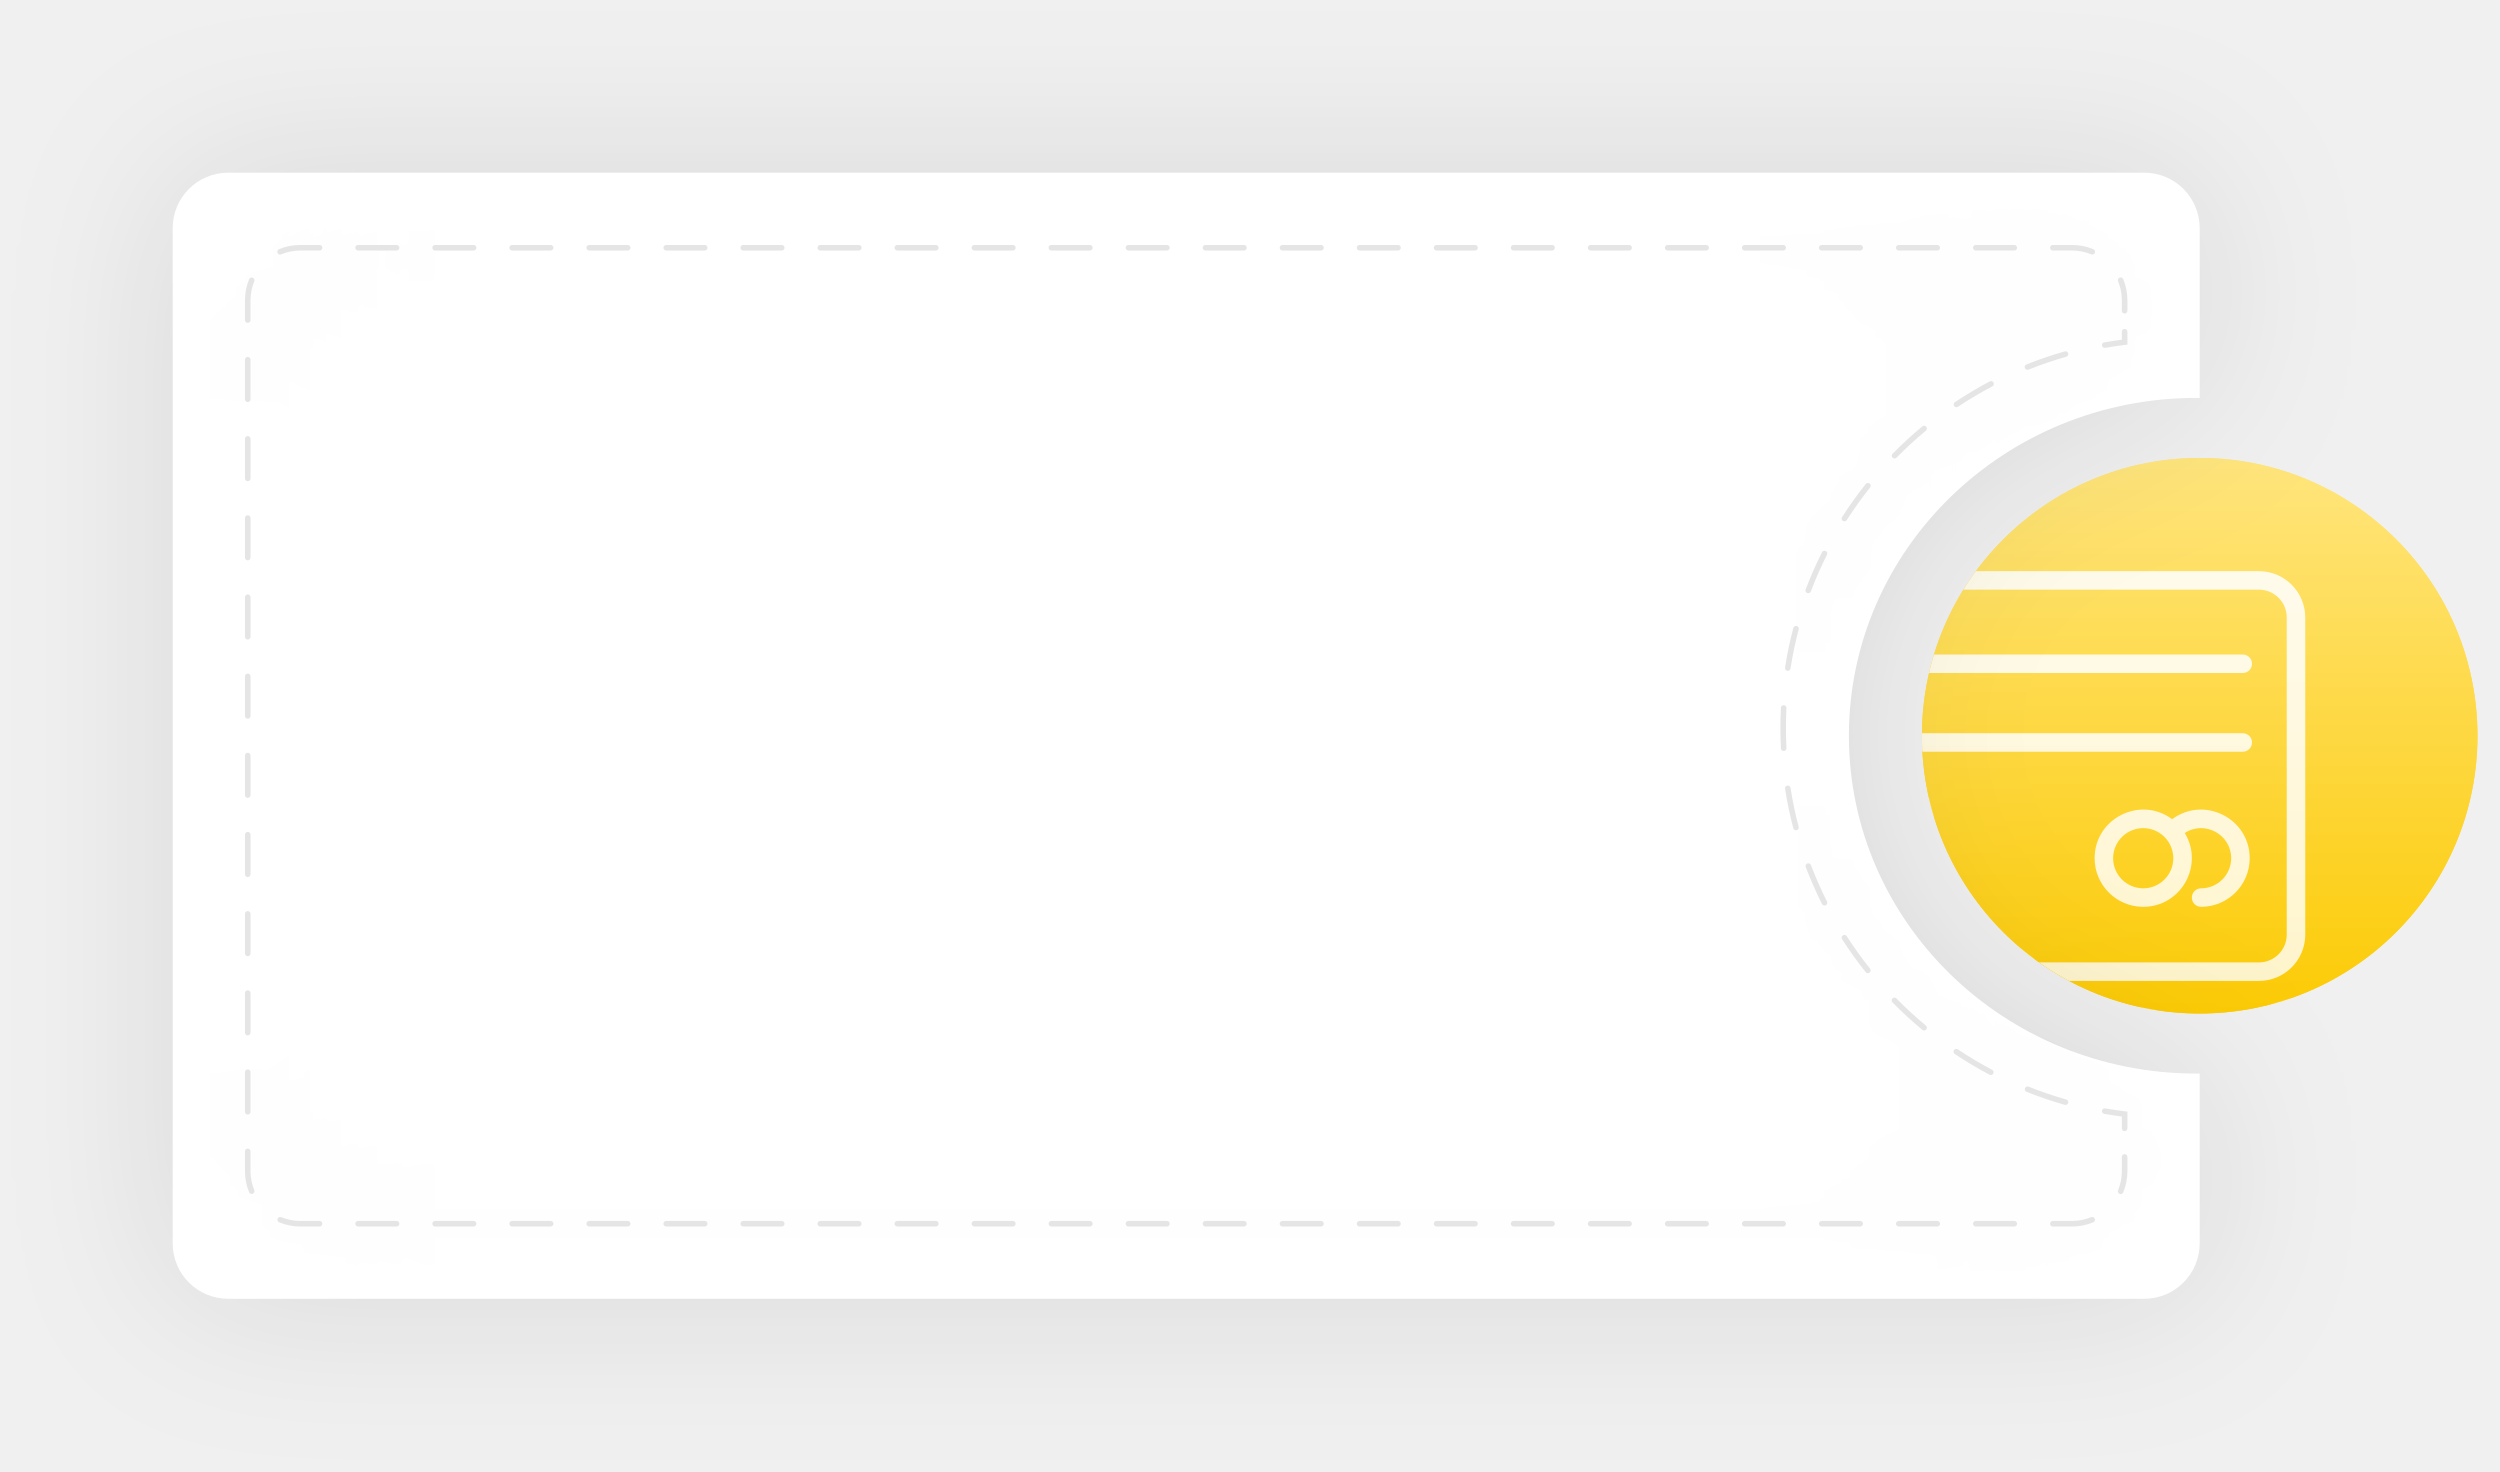
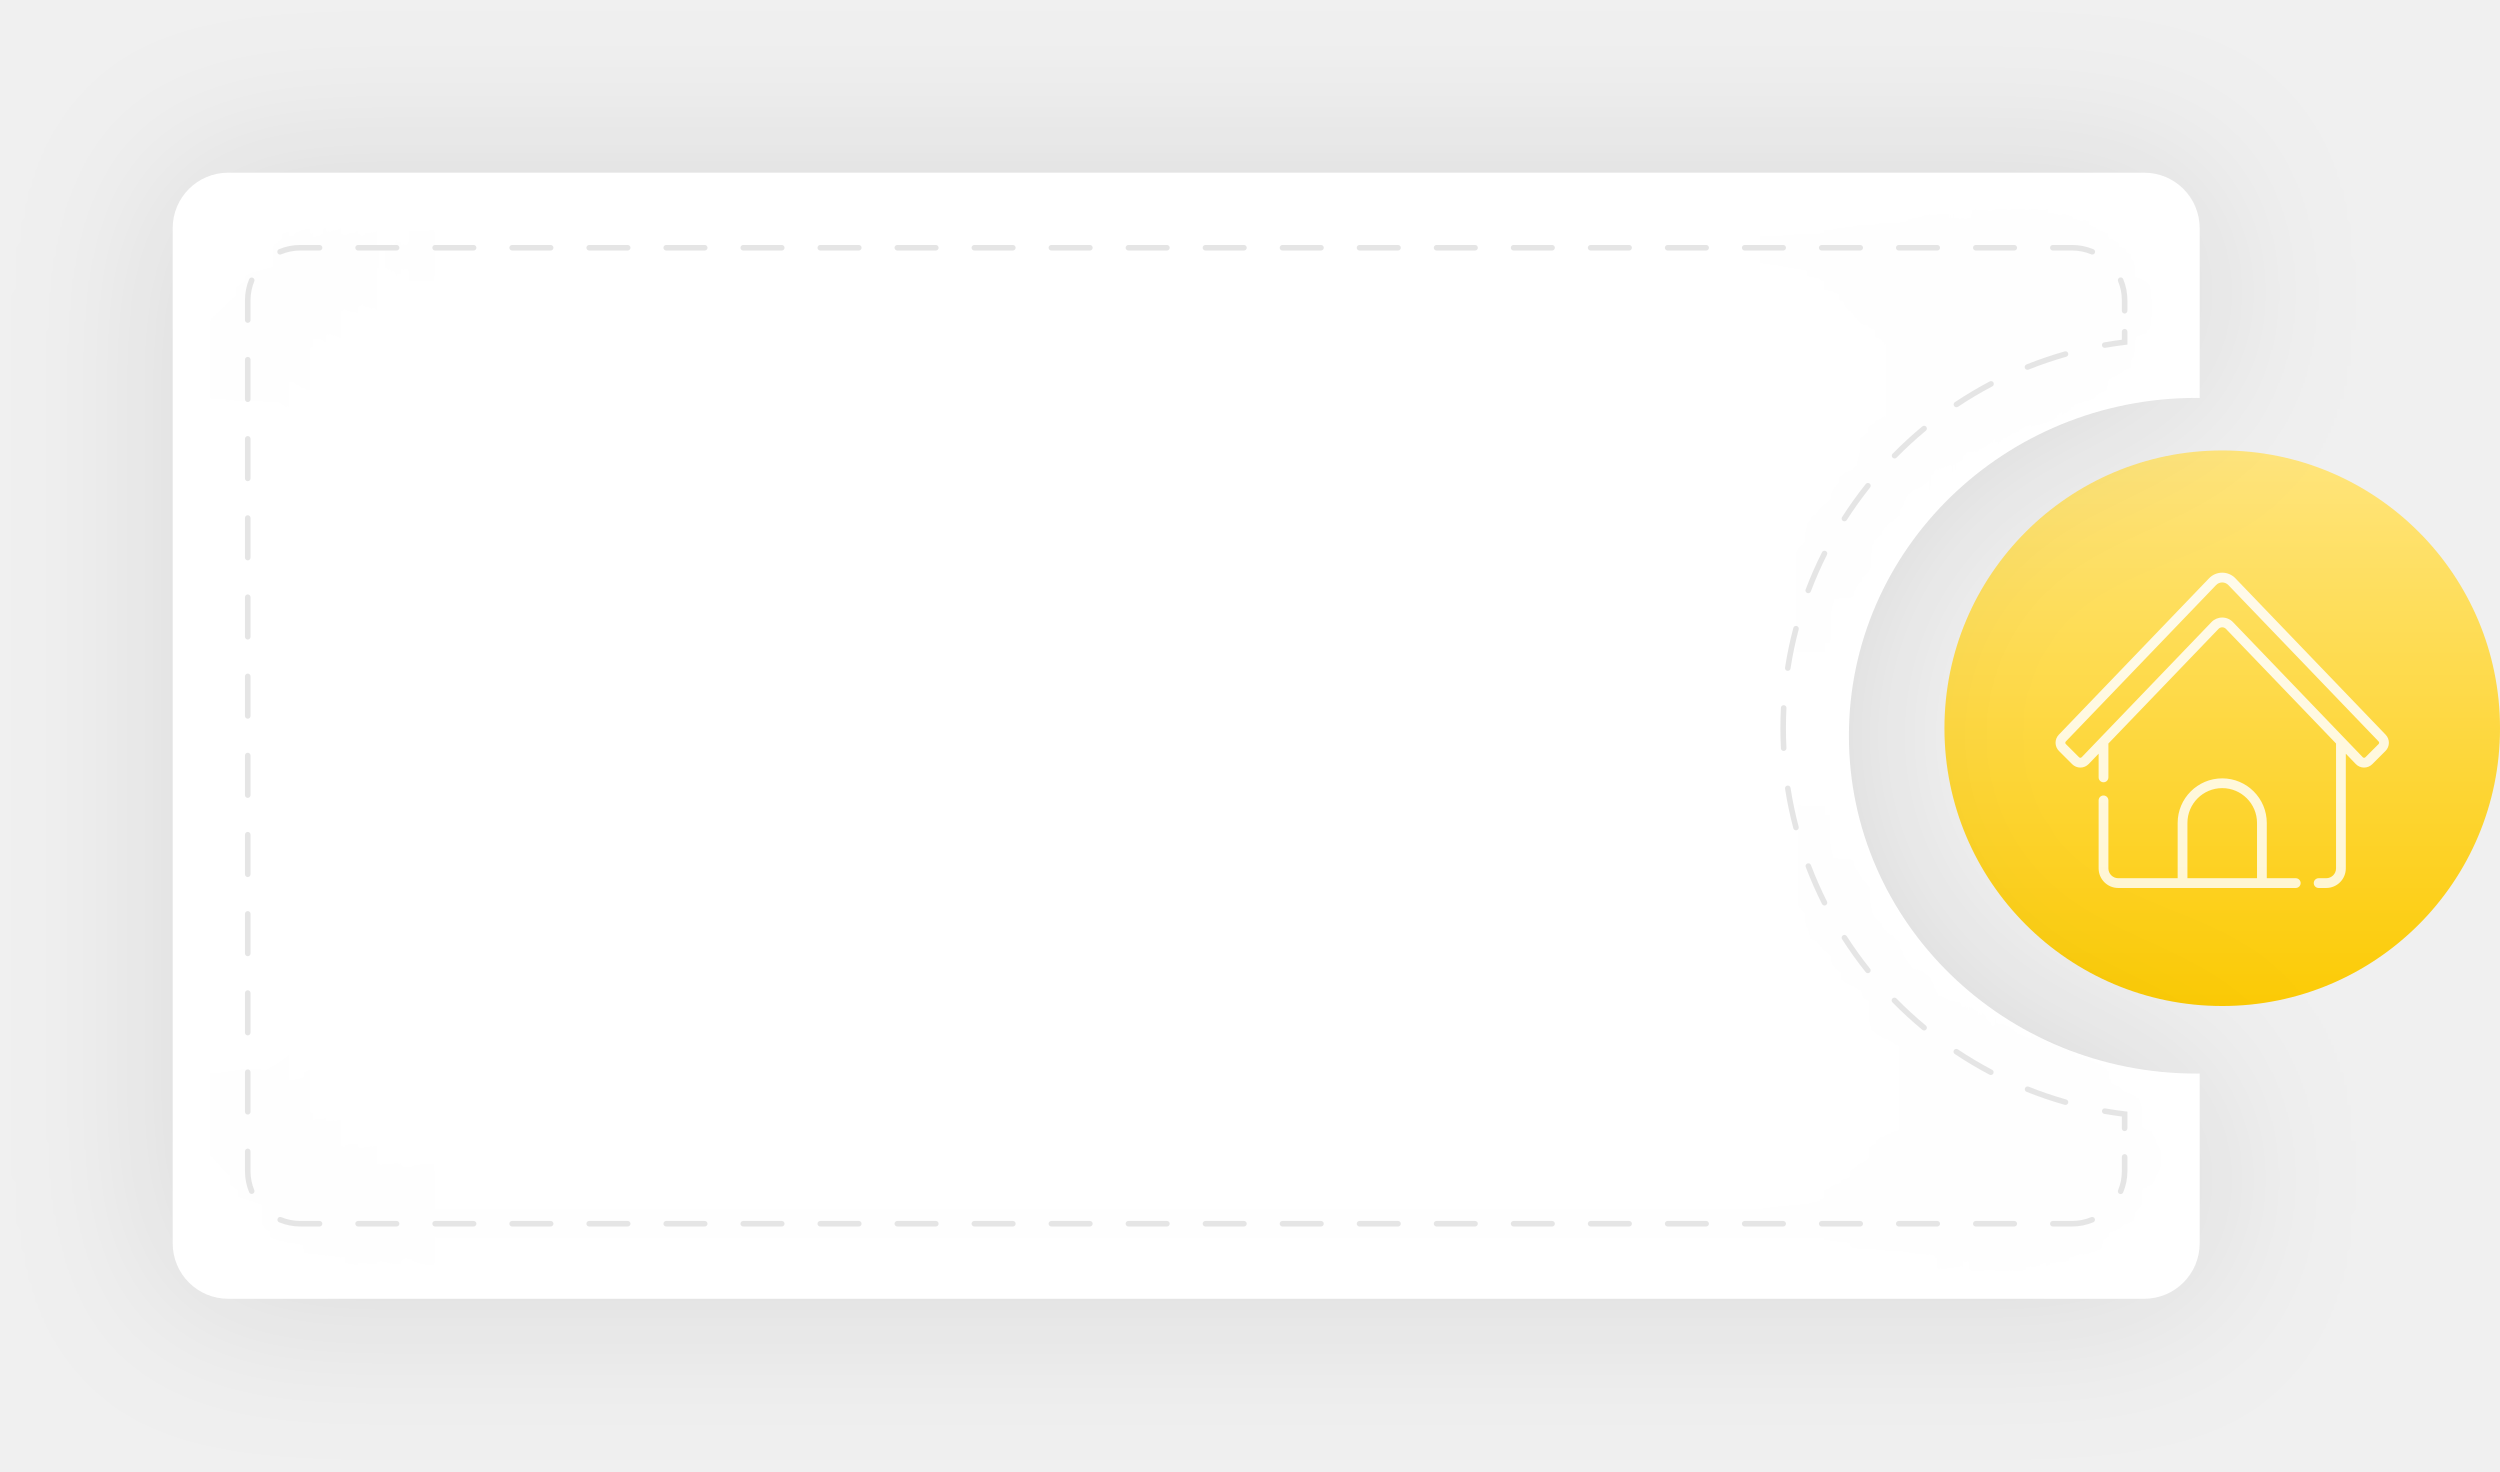
<svg xmlns="http://www.w3.org/2000/svg" width="333" height="196" fill="none">
-   <path d="M330 98c0 20.435-16.565 37-37 37-20.434 0-37-16.565-37-37 0-20.434 16.566-37 37-37 20.435 0 37 16.566 37 37z" fill="url(#paint0_linear)" />
-   <mask id="mask0" maskUnits="userSpaceOnUse" x="256" y="61" width="74" height="74">
-     <circle cx="293" cy="98" fill="url(#paint1_linear)" r="37" />
+   <path d="M333 97c0 20.435-16.566 37-37 37-20.435 0-37-16.565-37-37 0-20.434 16.565-37 37-37 20.434 0 37 16.566 37 37z" fill="url(#paint0_linear)" />
+   <mask id="mask0" maskUnits="userSpaceOnUse" x="259" y="60" width="74" height="74">
+     <circle cx="296" cy="97" fill="url(#paint1_linear)" r="37" />
  </mask>
  <g mask="url(#mask0)">
-     <path fill-rule="evenodd" clip-rule="evenodd" d="M302.728 141.968v-27.722l-6.042-6.291-18.402-19.156a1.143 1.143 0 00-1.649 0l-24.445 25.447v7.523a1.084 1.084 0 11-2.168 0v-5.266l-2.207 2.297a2.569 2.569 0 01-3.669.036l-2.94-2.94a2.584 2.584 0 01-.036-3.596l33.366-34.733a4.053 4.053 0 015.847 0l33.365 34.733a2.582 2.582 0 01-.036 3.596l-2.94 2.94a2.568 2.568 0 01-3.669-.036l-2.206-2.297v25.465a4.356 4.356 0 01-4.351 4.351h-1.681a1.084 1.084 0 110-2.168h1.681a2.184 2.184 0 002.182-2.183zm6.511-24.665l2.94-2.94a.403.403 0 00.006-.561L278.819 79.07a1.884 1.884 0 00-2.719 0l-33.366 34.732a.403.403 0 00.006.561l2.94 2.94c.192.158.383.157.572-.006l4.071-4.237.001-.002 24.747-25.761a3.31 3.31 0 014.772-.005l.002.003.002.002 28.82 30c.189.163.38.164.572.006zm-21.886 26.847h6.431a1.084 1.084 0 010 2.169h-39.412a4.356 4.356 0 01-4.35-4.351v-15.14a1.084 1.084 0 112.168 0v15.14c0 1.204.979 2.182 2.182 2.182h13.194v-12.275c0-5.455 4.438-9.893 9.893-9.893 5.456 0 9.894 4.438 9.894 9.893v12.275zm-9.894-20c-4.259 0-7.725 3.466-7.725 7.725v12.275h15.45v-12.275c0-4.259-3.465-7.725-7.725-7.725z" fill="#fff" style="mix-blend-mode:overlay" />
-   </g>
-   <path d="M330 98c0 20.435-16.565 37-37 37s-37-16.565-37-37c0-20.434 16.565-37 37-37s37 16.566 37 37z" fill="url(#paint2_linear)" />
-   <mask id="mask1" maskUnits="userSpaceOnUse" x="256" y="61" width="74" height="74">
-     <circle cx="293" cy="98" r="37" fill="url(#paint3_linear)" />
-   </mask>
-   <g mask="url(#mask1)">
-     <path d="M307.06 82.246v42.245a6.174 6.174 0 01-6.167 6.168h-61.666a6.174 6.174 0 01-6.167-6.168V105.99a1.234 1.234 0 112.467 0v18.501a3.705 3.705 0 003.7 3.701h61.666c2.04 0 3.7-1.66 3.7-3.701V82.246c0-2.04-1.66-3.7-3.7-3.7h-61.666c-2.04 0-3.7 1.66-3.7 3.7v4.934h63.208a1.233 1.233 0 010 2.467h-63.208v8.017h63.208a1.233 1.233 0 010 2.467h-64.442a1.233 1.233 0 01-1.233-1.234v-16.65a6.174 6.174 0 016.167-6.168h61.666a6.174 6.174 0 016.167 6.167zm-9.867 32.069c0-3.166-3.519-5.086-6.186-3.363 2.617 4.286-.48 9.839-5.53 9.839a6.482 6.482 0 01-6.475-6.476c0-5.314 6.08-8.358 10.329-5.199 4.268-3.158 10.329-.105 10.329 5.199a6.483 6.483 0 01-6.475 6.476 1.233 1.233 0 110-2.467 4.013 4.013 0 004.008-4.009zm-7.708 0a4.013 4.013 0 00-4.008-4.008 4.013 4.013 0 00-4.009 4.008 4.013 4.013 0 004.009 4.009 4.013 4.013 0 004.008-4.009zm-45.171-2.621h10.329a1.233 1.233 0 100-2.466h-10.329a1.233 1.233 0 100 2.466zm0 7.709h10.329a1.233 1.233 0 100-2.466h-10.329a1.233 1.233 0 100 2.466z" fill="#fff" style="mix-blend-mode:overlay" />
+     <path fill-rule="evenodd" clip-rule="evenodd" d="M311.161 115.669V99.035l-14.667-15.268a.685.685 0 00-.989 0l-14.667 15.268v4.514a.65.65 0 11-1.301 0v-3.16l-1.324 1.378a1.54 1.54 0 01-2.201.022l-1.764-1.764a1.549 1.549 0 01-.022-2.157l20.02-20.84a2.431 2.431 0 013.508 0l20.019 20.84c.577.6.567 1.569-.022 2.157l-1.764 1.764a1.54 1.54 0 01-2.201-.022l-1.324-1.378v15.28a2.613 2.613 0 01-2.61 2.61h-1.009a.65.65 0 010-1.301h1.009a1.31 1.31 0 001.309-1.309zm3.906-14.8l1.764-1.764a.241.241 0 00.004-.336l-20.02-20.84a1.13 1.13 0 00-1.631 0l-20.019 20.84a.241.241 0 00.003.336l1.764 1.764c.115.095.23.094.343-.003l2.443-2.542.001-.002 14.848-15.456a1.985 1.985 0 012.863-.003l.002.003 17.292 18c.114.097.228.098.343.003zm-13.131 16.109h3.859a.65.65 0 110 1.301h-23.647a2.613 2.613 0 01-2.611-2.61v-9.084a.651.651 0 011.301 0v9.084c0 .722.588 1.309 1.31 1.309h7.916v-7.365a5.943 5.943 0 015.936-5.936 5.943 5.943 0 015.936 5.936v7.365zm-5.936-12a4.64 4.64 0 00-4.635 4.635v7.365h9.27v-7.365a4.64 4.64 0 00-4.635-4.635z" fill="#fff" style="mix-blend-mode:overlay" />
  </g>
  <g filter="url(#filter0_d)">
    <path fill-rule="evenodd" clip-rule="evenodd" d="M30.399 23A7.399 7.399 0 0023 30.399V165.6a7.398 7.398 0 007.399 7.4H285.6a7.398 7.398 0 007.399-7.399v-22.603l-.438.002c-25.563 0-46.286-20.147-46.286-45s20.723-45 46.286-45c.146 0 .292 0 .438.002V30.399A7.398 7.398 0 00285.601 23H30.399z" fill="#fff" />
  </g>
  <g filter="url(#filter1_d)">
-     <path d="M283 148.396h.37v-.328l-.325-.04-.045.368zm0-102.82l.045.367.325-.04v-.327H283zm-250.37-2.94a.37.37 0 10.74 0h-.74zm.74 5.273a.37.37 0 10-.74 0h.74zm-.74 5.273a.37.37 0 10.74 0h-.74zm.74 5.273a.37.37 0 10-.74 0h.74zm-.74 5.272a.37.37 0 10.74 0h-.74zM33.37 69a.37.37 0 10-.74 0h.74zm-.74 5.273a.37.37 0 10.74 0h-.74zm.74 5.273a.37.37 0 10-.74 0h.74zm-.74 5.272a.37.37 0 10.74 0h-.74zm.74 5.273a.37.37 0 10-.74 0h.74zm-.74 5.273a.37.37 0 10.74 0h-.74zm.74 5.272a.37.37 0 00-.74 0h.74zm-.74 5.273a.37.37 0 00.74 0h-.74zm.74 5.273a.37.37 0 00-.74 0h.74zm-.74 5.273a.37.37 0 00.74 0h-.74zm.74 5.272a.37.37 0 00-.74 0h.74zM32.63 127a.37.37 0 00.74 0h-.74zm.74 5.273a.37.37 0 10-.74 0h.74zm-.74 5.272a.37.37 0 10.74 0h-.74zm.74 5.273a.37.37 0 00-.74 0h.74zm-.74 5.273a.37.37 0 00.74 0h-.74zm.74 5.273a.37.37 0 10-.74 0h.74zm-.18 5.457a.37.37 0 00.683-.283l-.683.283zm4.272 3.306a.37.37 0 10-.283.684l.283-.684zm5.103 1.243a.37.37 0 000-.74v.74zm5.13-.74a.37.37 0 000 .74v-.74zm5.131.74a.37.37 0 000-.74v.74zm5.13-.74a.37.37 0 000 .74v-.74zm5.131.74a.37.37 0 000-.74v.74zm5.13-.74a.37.37 0 000 .74v-.74zm5.13.74a.37.37 0 000-.74v.74zm5.131-.74a.37.37 0 000 .74v-.74zm5.13.74a.37.37 0 000-.74v.74zm5.131-.74a.37.37 0 000 .74v-.74zm5.13.74a.37.37 0 000-.74v.74zm5.131-.74a.37.37 0 000 .74v-.74zm5.13.74a.37.37 0 100-.74v.74zm5.131-.74a.37.37 0 000 .74v-.74zm5.13.74a.37.37 0 100-.74v.74zm5.131-.74a.37.37 0 100 .74v-.74zm5.13.74a.37.37 0 000-.74v.74zm5.131-.74a.37.37 0 100 .74v-.74zm5.13.74a.37.37 0 000-.74v.74zm5.13-.74a.37.37 0 000 .74v-.74zm5.131.74a.37.37 0 000-.74v.74zm5.13-.74a.37.37 0 000 .74v-.74zm5.131.74a.37.37 0 000-.74v.74zm5.13-.74a.37.37 0 000 .74v-.74zm5.131.74a.37.37 0 000-.74v.74zm5.13-.74a.37.37 0 000 .74v-.74zm5.131.74a.37.37 0 000-.74v.74zm5.13-.74a.37.37 0 000 .74v-.74zm5.13.74a.37.37 0 100-.74v.74zm5.131-.74a.37.37 0 100 .74v-.74zm5.13.74a.37.37 0 100-.74v.74zm5.131-.74a.37.37 0 100 .74v-.74zm5.13.74a.37.37 0 000-.74v.74zm5.131-.74a.37.37 0 100 .74v-.74zm5.13.74a.37.37 0 000-.74v.74zm5.13-.74a.37.37 0 000 .74v-.74zm5.131.74a.37.37 0 000-.74v.74zm5.13-.74a.37.37 0 000 .74v-.74zm5.131.74a.37.37 0 000-.74v.74zm5.13-.74a.37.37 0 000 .74v-.74zm5.131.74a.37.37 0 000-.74v.74zm5.13-.74a.37.37 0 000 .74v-.74zm5.13.74a.37.37 0 100-.74v.74zm5.131-.74a.37.37 0 000 .74v-.74zm5.13.74a.37.37 0 100-.74v.74zm5.131-.74a.37.37 0 100 .74v-.74zm5.386.181a.37.37 0 00-.283-.684l.283.684zm3.306-4.273a.37.37 0 10.684.283l-.684-.283zm1.243-4.439a.37.37 0 00-.74 0h.74zm-.74-3.802a.37.37 0 00.74 0h-.74zm-2.218-2.658a.37.37 0 00-.127.729l.127-.729zm-5.388-.473a.372.372 0 00.457-.255.371.371 0 00-.255-.457l-.202.712zm-4.832-2.43a.37.37 0 00-.275.686l.275-.686zm-5.172-1.578a.37.37 0 00.345-.654l-.345.654zm-4.226-3.375a.37.37 0 10-.411.615l.411-.615zm-4.738-2.608a.37.37 0 00.472-.57l-.472.57zm-3.444-4.169a.37.37 0 10-.528.518l.528-.518zm-4.105-3.521a.37.37 0 10.578-.462l-.578.462zm-2.52-4.786a.369.369 0 10-.622.4l.622-.4zm-3.296-4.288a.37.37 0 10.661-.333l-.661.333zm-1.481-5.201a.37.37 0 00-.691.262l.691-.262zm-2.338-4.875a.37.37 0 00.715-.189l-.715.189zm-.373-5.396a.37.37 0 00-.731.114l.731-.114zm-1.283-5.255a.372.372 0 00.389.351.369.369 0 00.35-.388l-.739.037zm.739-5.36a.37.37 0 10-.739-.037l.739.038zm-.187-5.405a.37.37 0 10.731.113l-.731-.113zm1.819-5.093a.37.37 0 00-.715-.19l.715.19zm.932-5.327a.37.37 0 10.691.263l-.691-.263zm2.833-4.606a.37.37 0 10-.661-.333l.661.333zm2.013-5.02a.369.369 0 10.622.4l-.622-.4zm3.72-3.925a.37.37 0 10-.578-.461l.578.461zm2.999-4.5a.37.37 0 00.528.518l-.528-.518zm4.444-3.081a.37.37 0 00-.472-.57l.472.57zm3.855-3.793a.37.37 0 00.411.615l-.411-.615zm4.982-2.106a.37.37 0 10-.345-.654l.345.654zm4.552-2.919a.37.37 0 00.275.687l-.275-.687zm5.309-1.031a.37.37 0 00-.202-.712l.202.712zm5.059-1.915a.37.37 0 10.127.73l-.127-.73zm3.085-1.421a.37.37 0 00-.74 0h.74zm-.74-2.788a.37.37 0 00.74 0h-.74zm.181-4.215a.37.37 0 00-.684.283l.684-.283zm-4.273-3.306a.37.37 0 10.283-.683l-.283.683zm-5.103-1.243a.37.37 0 100 .74v-.74zm-5.131.74a.37.37 0 100-.74v.74zm-5.13-.74a.37.37 0 000 .74v-.74zm-5.131.74a.37.37 0 100-.74v.74zm-5.13-.74a.37.37 0 000 .74v-.74zm-5.13.74a.37.37 0 000-.74v.74zm-5.131-.74a.37.37 0 000 .74v-.74zm-5.13.74a.37.37 0 000-.74v.74zm-5.131-.74a.37.37 0 000 .74v-.74zm-5.13.74a.37.37 0 000-.74v.74zm-5.131-.74a.37.37 0 000 .74v-.74zm-5.13.74a.37.37 0 000-.74v.74zm-5.13-.74a.37.37 0 100 .74v-.74zm-5.131.74a.37.37 0 000-.74v.74zm-5.13-.74a.37.37 0 100 .74v-.74zm-5.131.74a.37.37 0 100-.74v.74zm-5.13-.74a.37.37 0 000 .74v-.74zm-5.131.74a.37.37 0 100-.74v.74zm-5.13-.74a.37.37 0 000 .74v-.74zm-5.13.74a.37.37 0 000-.74v.74zm-5.131-.74a.37.37 0 000 .74v-.74zm-5.13.74a.37.37 0 000-.74v.74zm-5.131-.74a.37.37 0 000 .74v-.74zm-5.13.74a.37.37 0 000-.74v.74zm-5.131-.74a.37.37 0 000 .74v-.74zm-5.13.74a.37.37 0 000-.74v.74zm-5.131-.74a.37.37 0 000 .74v-.74zm-5.13.74a.37.37 0 000-.74v.74zm-5.13-.74a.37.37 0 100 .74v-.74zm-5.131.74a.37.37 0 100-.74v.74zm-5.13-.74a.37.37 0 100 .74v-.74zm-5.131.74a.37.37 0 100-.74v.74zm-5.13-.74a.37.37 0 000 .74v-.74zm-5.131.74a.37.37 0 100-.74v.74zM99 32.63a.37.37 0 100 .74v-.74zm-5.13.74a.37.37 0 100-.74v.74zm-5.13-.74a.37.37 0 100 .74v-.74zm-5.131.74a.37.37 0 100-.74v.74zm-5.13-.74a.37.37 0 100 .74v-.74zm-5.131.74a.37.37 0 100-.74v.74zm-5.13-.74a.37.37 0 100 .74v-.74zm-5.131.74a.37.37 0 100-.74v.74zm-5.13-.74a.37.37 0 100 .74v-.74zm-5.13.74a.37.37 0 100-.74v.74zm-5.131-.74a.37.37 0 100 .74v-.74zm-5.13.74a.37.37 0 100-.74v.74zm-5.387-.18a.37.37 0 10.283.683l-.283-.683zm-3.306 4.272a.37.37 0 00-.683-.283l.683.283zM32.63 40v2.636h.74V40h-.74zm0 7.91v5.272h.74v-5.273h-.74zm0 10.545v5.272h.74v-5.272h-.74zm0 10.545v5.273h.74V69h-.74zm0 10.546v5.272h.74v-5.272h-.74zm0 10.545v5.273h.74V90.09h-.74zm0 10.545v5.273h.74v-5.273h-.74zm0 10.546v5.273h.74v-5.273h-.74zm0 10.545V127h.74v-5.273h-.74zm0 10.546v5.272h.74v-5.272h-.74zm0 10.545v5.273h.74v-5.273h-.74zm0 10.546V156h.74v-2.636h-.74zm0 2.636c0 .999.199 1.952.56 2.821l.683-.283A6.607 6.607 0 0133.37 156h-.74zm4.549 6.811a7.36 7.36 0 002.821.559v-.74c-.9 0-1.757-.179-2.538-.503l-.283.684zm2.821.559h2.565v-.74H40v.74zm7.696 0h5.13v-.74h-5.13v.74zm10.26 0h5.131v-.74h-5.13v.74zm10.261 0h5.13v-.74h-5.13v.74zm10.261 0h5.13v-.74h-5.13v.74zm10.261 0h5.13v-.74h-5.13v.74zm10.261 0h5.13v-.74H99v.74zm10.261 0h5.13v-.74h-5.13v.74zm10.261 0h5.13v-.74h-5.13v.74zm10.261 0h5.13v-.74h-5.13v.74zm10.26 0h5.131v-.74h-5.131v.74zm10.261 0h5.131v-.74h-5.131v.74zm10.261 0h5.131v-.74h-5.131v.74zm10.261 0h5.131v-.74h-5.131v.74zm10.261 0h5.13v-.74h-5.13v.74zm10.261 0h5.13v-.74h-5.13v.74zm10.261 0h5.13v-.74h-5.13v.74zm10.261 0H217v-.74h-5.13v.74zm10.26 0h5.131v-.74h-5.131v.74zm10.261 0h5.131v-.74h-5.131v.74zm10.261 0h5.131v-.74h-5.131v.74zm10.261 0h5.13v-.74h-5.13v.74zm10.261 0h5.13v-.74h-5.13v.74zm10.261 0H276v-.74h-2.565v.74zm2.565 0c.999 0 1.952-.199 2.821-.559l-.283-.684a6.607 6.607 0 01-2.538.503v.74zm6.811-4.549c.36-.869.559-1.822.559-2.821h-.74c0 .9-.179 1.757-.503 2.538l.684.283zm.559-2.821v-1.901h-.74V156h.74zm0-5.703v-1.901h-.74v1.901h.74zm-.325-2.269a50.563 50.563 0 01-2.633-.389l-.127.729c.883.154 1.773.286 2.67.395l.09-.735zm-7.819-1.574a51.236 51.236 0 01-5.034-1.718l-.275.686a51.85 51.85 0 005.107 1.744l.202-.712zm-9.861-3.95a51.784 51.784 0 01-4.571-2.721l-.411.615a52.016 52.016 0 004.637 2.76l.345-.654zm-8.837-5.899a51.699 51.699 0 01-3.916-3.599l-.528.518a52.576 52.576 0 003.972 3.651l.472-.57zm-7.443-7.582a51.709 51.709 0 01-3.098-4.324l-.622.4a52.332 52.332 0 003.142 4.386l.578-.462zm-5.733-8.945a51.354 51.354 0 01-2.142-4.868l-.691.262a51.71 51.71 0 002.172 4.939l.661-.333zm-3.765-9.932a50.917 50.917 0 01-1.088-5.207l-.731.114a51.791 51.791 0 001.104 5.282l.715-.189zm-1.632-10.5a52.175 52.175 0 01-.067-2.66h-.74c0 .905.023 1.805.068 2.698l.739-.037zm-.067-2.66c0-.893.022-1.78.067-2.661l-.739-.038a53.664 53.664 0 00-.068 2.699h.74zm.611-7.954a50.885 50.885 0 011.088-5.206l-.715-.19a51.782 51.782 0 00-1.104 5.283l.731.113zm2.711-10.27a51.372 51.372 0 012.142-4.869l-.661-.333a51.685 51.685 0 00-2.172 4.94l.691.261zm4.777-9.49a51.658 51.658 0 013.098-4.324l-.578-.461a52.184 52.184 0 00-3.142 4.386l.622.4zm6.625-8.306a51.62 51.62 0 013.916-3.6l-.472-.57a52.512 52.512 0 00-3.972 3.652l.528.518zm8.182-6.777a51.467 51.467 0 014.571-2.72l-.345-.655a52.326 52.326 0 00-4.637 2.76l.411.615zm9.398-4.953a51.054 51.054 0 015.034-1.718l-.202-.712a51.793 51.793 0 00-5.107 1.743l.275.687zm10.22-2.904c.87-.151 1.748-.281 2.633-.389l-.09-.734c-.897.109-1.787.24-2.67.394l.127.73zm2.958-.756v-1.394h-.74v1.394h.74zm0-4.182V40h-.74v1.394h.74zm0-1.394a7.36 7.36 0 00-.559-2.821l-.684.283c.324.781.503 1.638.503 2.538h.74zm-4.549-6.81a7.344 7.344 0 00-2.821-.56v.74c.9 0 1.757.179 2.538.503l.283-.683zM276 32.63h-2.565v.74H276v-.74zm-7.696 0h-5.13v.74h5.13v-.74zm-10.261 0h-5.13v.74h5.13v-.74zm-10.26 0h-5.131v.74h5.131v-.74zm-10.261 0h-5.131v.74h5.131v-.74zm-10.261 0h-5.131v.74h5.131v-.74zm-10.261 0h-5.13v.74H217v-.74zm-10.261 0h-5.13v.74h5.13v-.74zm-10.261 0h-5.13v.74h5.13v-.74zm-10.261 0h-5.13v.74h5.13v-.74zm-10.26 0h-5.131v.74h5.131v-.74zm-10.261 0h-5.131v.74h5.131v-.74zm-10.261 0h-5.131v.74h5.131v-.74zm-10.261 0h-5.131v.74h5.131v-.74zm-10.261 0h-5.13v.74h5.13v-.74zm-10.261 0h-5.13v.74h5.13v-.74zm-10.261 0h-5.13v.74h5.13v-.74zm-10.261 0H99v.74h5.13v-.74zm-10.26 0h-5.13v.74h5.13v-.74zm-10.261 0h-5.13v.74h5.13v-.74zm-10.261 0h-5.13v.74h5.13v-.74zm-10.261 0h-5.13v.74h5.13v-.74zm-10.26 0h-5.131v.74h5.13v-.74zm-10.262 0H40v.74h2.565v-.74zm-2.565 0c-.999 0-1.952.199-2.821.56l.283.683A6.608 6.608 0 0140 33.37v-.74zm-6.81 4.549A7.34 7.34 0 0032.63 40h.74c0-.9.179-1.757.503-2.538l-.683-.283z" fill="#E5E5E5" />
+     <path d="M283 148.396h.37v-.328l-.325-.04-.045.368zm0-102.82l.045.367.325-.04v-.327H283zm-250.37-2.94a.37.37 0 10.74 0h-.74zm.74 5.273a.37.37 0 10-.74 0h.74zm-.74 5.273a.37.37 0 10.74 0h-.74zm.74 5.273a.37.37 0 10-.74 0h.74zm-.74 5.272a.37.37 0 10.74 0h-.74zM33.37 69a.37.37 0 10-.74 0h.74zm-.74 5.273a.37.37 0 10.74 0h-.74zm.74 5.273a.37.37 0 10-.74 0h.74zm-.74 5.272a.37.37 0 10.74 0h-.74zm.74 5.273a.37.37 0 10-.74 0h.74zm-.74 5.273a.37.37 0 10.74 0h-.74zm.74 5.272a.37.37 0 00-.74 0h.74zm-.74 5.273a.37.37 0 00.74 0h-.74zm.74 5.273a.37.37 0 00-.74 0h.74zm-.74 5.273a.37.37 0 00.74 0h-.74zm.74 5.272a.37.37 0 00-.74 0h.74zM32.63 127a.37.37 0 00.74 0h-.74zm.74 5.273a.37.37 0 10-.74 0h.74zm-.74 5.272a.37.37 0 10.74 0h-.74zm.74 5.273a.37.37 0 00-.74 0h.74zm-.74 5.273a.37.37 0 00.74 0h-.74zm.74 5.273a.37.37 0 10-.74 0h.74zm-.18 5.457a.37.37 0 00.683-.283l-.683.283zm4.272 3.306a.37.37 0 10-.283.684l.283-.684zm5.103 1.243a.37.37 0 000-.74v.74zm5.13-.74a.37.37 0 000 .74v-.74zm5.131.74a.37.37 0 000-.74v.74zm5.13-.74a.37.37 0 000 .74v-.74zm5.131.74a.37.37 0 000-.74v.74zm5.13-.74a.37.37 0 000 .74v-.74zm5.13.74a.37.37 0 000-.74v.74zm5.131-.74a.37.37 0 000 .74v-.74zm5.13.74a.37.37 0 000-.74v.74zm5.131-.74a.37.37 0 000 .74v-.74zm5.13.74a.37.37 0 000-.74v.74zm5.131-.74a.37.37 0 000 .74v-.74zm5.13.74a.37.37 0 100-.74v.74zm5.131-.74a.37.37 0 000 .74v-.74zm5.13.74a.37.37 0 100-.74v.74zm5.131-.74a.37.37 0 100 .74v-.74zm5.13.74a.37.37 0 000-.74v.74zm5.131-.74a.37.37 0 100 .74v-.74zm5.13.74a.37.37 0 000-.74v.74zm5.13-.74a.37.37 0 000 .74v-.74zm5.131.74a.37.37 0 000-.74v.74zm5.13-.74a.37.37 0 000 .74v-.74zm5.131.74a.37.37 0 000-.74v.74zm5.13-.74a.37.37 0 000 .74v-.74zm5.131.74a.37.37 0 000-.74v.74zm5.13-.74a.37.37 0 000 .74v-.74zm5.13.74a.37.37 0 100-.74v.74zm5.131-.74a.37.37 0 000 .74v-.74zm5.13.74a.37.37 0 100-.74v.74zm5.131-.74a.37.37 0 100 .74v-.74zm5.13.74a.37.37 0 100-.74v.74zm5.131-.74a.37.37 0 100 .74v-.74zm5.13.74a.37.37 0 000-.74v.74zm5.131-.74a.37.37 0 100 .74v-.74zm5.13.74a.37.37 0 000-.74v.74zm5.13-.74a.37.37 0 000 .74v-.74zm5.131.74a.37.37 0 000-.74v.74zm5.13-.74a.37.37 0 000 .74v-.74zm5.131.74a.37.37 0 000-.74v.74zm5.13-.74a.37.37 0 000 .74v-.74zm5.131.74a.37.37 0 000-.74v.74zm5.13-.74a.37.37 0 000 .74v-.74zm5.13.74a.37.37 0 100-.74v.74zm5.131-.74a.37.37 0 000 .74v-.74zm5.13.74a.37.37 0 100-.74v.74zm5.131-.74a.37.37 0 100 .74v-.74zm5.386.181a.37.37 0 00-.283-.684l.283.684zm3.306-4.273a.37.37 0 10.684.283l-.684-.283zm1.243-4.439a.37.37 0 00-.74 0h.74zm-.74-3.802a.37.37 0 00.74 0h-.74zm-2.218-2.658a.37.37 0 00-.127.729l.127-.729zm-5.388-.473a.372.372 0 00.457-.255.371.371 0 00-.255-.457l-.202.712zm-4.832-2.43a.37.37 0 00-.275.686l.275-.686zm-5.172-1.578a.37.37 0 00.345-.654l-.345.654zm-4.226-3.375a.37.37 0 10-.411.615l.411-.615zm-4.738-2.608a.37.37 0 00.472-.57l-.472.57zm-3.444-4.169a.37.37 0 10-.528.518l.528-.518zm-4.105-3.521a.37.37 0 10.578-.462l-.578.462zm-2.52-4.786a.369.369 0 10-.622.4l.622-.4zm-3.296-4.288a.37.37 0 10.661-.333l-.661.333zm-1.481-5.201a.37.37 0 00-.691.262l.691-.262zm-2.338-4.875a.37.37 0 00.715-.189l-.715.189zm-.373-5.396a.37.37 0 00-.731.114l.731-.114zm-1.283-5.255a.37.37 0 00.739-.037l-.739.037zm.739-5.36a.37.37 0 10-.739-.037l.739.038zm-.187-5.405a.37.37 0 10.731.113l-.731-.113zm1.819-5.093a.37.37 0 00-.715-.19l.715.19zm.932-5.327a.37.37 0 10.691.263l-.691-.263zm2.833-4.606a.37.37 0 10-.661-.333l.661.333zm2.013-5.02a.369.369 0 10.622.4l-.622-.4zm3.72-3.925a.37.37 0 10-.578-.461l.578.461zm2.999-4.5a.37.37 0 00.528.518l-.528-.518zm4.444-3.081a.37.37 0 00-.472-.57l.472.57zm3.855-3.793a.37.37 0 00.411.615l-.411-.615zm4.982-2.106a.37.37 0 10-.345-.654l.345.654zm4.552-2.919a.37.37 0 00.275.687l-.275-.687zm5.309-1.031a.37.37 0 00-.202-.712l.202.712zm5.059-1.915a.37.37 0 10.127.73l-.127-.73zm3.085-1.421a.37.37 0 00-.74 0h.74zm-.74-2.788a.37.37 0 00.74 0h-.74zm.181-4.215a.37.37 0 00-.684.283l.684-.283zm-4.273-3.306a.37.37 0 10.283-.683l-.283.683zm-5.103-1.243a.37.37 0 100 .74v-.74zm-5.131.74a.37.37 0 100-.74v.74zm-5.13-.74a.37.37 0 000 .74v-.74zm-5.131.74a.37.37 0 100-.74v.74zm-5.13-.74a.37.37 0 000 .74v-.74zm-5.13.74a.37.37 0 000-.74v.74zm-5.131-.74a.37.37 0 000 .74v-.74zm-5.13.74a.37.37 0 000-.74v.74zm-5.131-.74a.37.37 0 000 .74v-.74zm-5.13.74a.37.37 0 000-.74v.74zm-5.131-.74a.37.37 0 000 .74v-.74zm-5.13.74a.37.37 0 000-.74v.74zm-5.13-.74a.37.37 0 100 .74v-.74zm-5.131.74a.37.37 0 000-.74v.74zm-5.13-.74a.37.37 0 100 .74v-.74zm-5.131.74a.37.37 0 100-.74v.74zm-5.13-.74a.37.37 0 000 .74v-.74zm-5.131.74a.37.37 0 100-.74v.74zm-5.13-.74a.37.37 0 000 .74v-.74zm-5.13.74a.37.37 0 000-.74v.74zm-5.131-.74a.37.37 0 000 .74v-.74zm-5.13.74a.37.37 0 000-.74v.74zm-5.131-.74a.37.37 0 000 .74v-.74zm-5.13.74a.37.37 0 000-.74v.74zm-5.131-.74a.37.37 0 000 .74v-.74zm-5.13.74a.37.37 0 000-.74v.74zm-5.131-.74a.37.37 0 000 .74v-.74zm-5.13.74a.37.37 0 000-.74v.74zm-5.13-.74a.37.37 0 100 .74v-.74zm-5.131.74a.37.37 0 100-.74v.74zm-5.13-.74a.37.37 0 100 .74v-.74zm-5.131.74a.37.37 0 100-.74v.74zm-5.13-.74a.37.37 0 000 .74v-.74zm-5.131.74a.37.37 0 100-.74v.74zM99 32.63a.37.37 0 100 .74v-.74zm-5.13.74a.37.37 0 100-.74v.74zm-5.13-.74a.37.37 0 100 .74v-.74zm-5.131.74a.37.37 0 100-.74v.74zm-5.13-.74a.37.37 0 100 .74v-.74zm-5.131.74a.37.37 0 100-.74v.74zm-5.13-.74a.37.37 0 100 .74v-.74zm-5.131.74a.37.37 0 100-.74v.74zm-5.13-.74a.37.37 0 100 .74v-.74zm-5.13.74a.37.37 0 100-.74v.74zm-5.131-.74a.37.37 0 100 .74v-.74zm-5.13.74a.37.37 0 100-.74v.74zm-5.387-.18a.37.37 0 10.283.683l-.283-.683zm-3.306 4.272a.37.37 0 00-.683-.283l.683.283zM32.63 40v2.636h.74V40h-.74zm0 7.91v5.272h.74v-5.273h-.74zm0 10.545v5.272h.74v-5.272h-.74zm0 10.545v5.273h.74V69h-.74zm0 10.546v5.272h.74v-5.272h-.74zm0 10.545v5.273h.74V90.09h-.74zm0 10.545v5.273h.74v-5.273h-.74zm0 10.546v5.273h.74v-5.273h-.74zm0 10.545V127h.74v-5.273h-.74zm0 10.546v5.272h.74v-5.272h-.74zm0 10.545v5.273h.74v-5.273h-.74zm0 10.546V156h.74v-2.636h-.74zm0 2.636c0 .999.199 1.952.56 2.821l.683-.283A6.607 6.607 0 0133.37 156h-.74zm4.549 6.811a7.36 7.36 0 002.821.559v-.74c-.9 0-1.757-.179-2.538-.503l-.283.684zm2.821.559h2.565v-.74H40v.74zm7.696 0h5.13v-.74h-5.13v.74zm10.26 0h5.131v-.74h-5.13v.74zm10.261 0h5.13v-.74h-5.13v.74zm10.261 0h5.13v-.74h-5.13v.74zm10.261 0h5.13v-.74h-5.13v.74zm10.261 0h5.13v-.74H99v.74zm10.261 0h5.13v-.74h-5.13v.74zm10.261 0h5.13v-.74h-5.13v.74zm10.261 0h5.13v-.74h-5.13v.74zm10.26 0h5.131v-.74h-5.131v.74zm10.261 0h5.131v-.74h-5.131v.74zm10.261 0h5.131v-.74h-5.131v.74zm10.261 0h5.13v-.74h-5.13v.74zm10.261 0h5.13v-.74h-5.13v.74zm10.261 0h5.13v-.74h-5.13v.74zm10.261 0h5.13v-.74h-5.13v.74zm10.261 0H217v-.74h-5.13v.74zm10.26 0h5.131v-.74h-5.131v.74zm10.261 0h5.131v-.74h-5.131v.74zm10.261 0h5.131v-.74h-5.131v.74zm10.261 0h5.13v-.74h-5.13v.74zm10.261 0h5.13v-.74h-5.13v.74zm10.261 0H276v-.74h-2.565v.74zm2.565 0c.999 0 1.952-.199 2.821-.559l-.283-.684a6.607 6.607 0 01-2.538.503v.74zm6.811-4.549c.36-.869.559-1.822.559-2.821h-.74c0 .9-.179 1.757-.503 2.538l.684.283zm.559-2.821v-1.901h-.74V156h.74zm0-5.703v-1.901h-.74v1.901h.74zm-.325-2.269a50.563 50.563 0 01-2.633-.389l-.127.729c.883.154 1.773.286 2.67.395l.09-.735zm-7.819-1.574a51.236 51.236 0 01-5.034-1.718l-.275.686a51.85 51.85 0 005.107 1.744l.202-.712zm-9.861-3.95a51.784 51.784 0 01-4.571-2.721l-.411.615a52.016 52.016 0 004.637 2.76l.345-.654zm-8.837-5.899a51.699 51.699 0 01-3.916-3.599l-.528.518a52.576 52.576 0 003.972 3.651l.472-.57zm-7.443-7.582a51.709 51.709 0 01-3.098-4.324l-.622.4a52.332 52.332 0 003.142 4.386l.578-.462zm-5.733-8.945a51.354 51.354 0 01-2.142-4.868l-.691.262a51.71 51.71 0 002.172 4.939l.661-.333zm-3.765-9.932a50.917 50.917 0 01-1.088-5.207l-.731.114a51.791 51.791 0 001.104 5.282l.715-.189zm-1.632-10.5a52.175 52.175 0 01-.067-2.66h-.74c0 .905.023 1.805.068 2.698l.739-.037zm-.067-2.66c0-.893.022-1.78.067-2.661l-.739-.038a53.664 53.664 0 00-.068 2.699h.74zm.611-7.954a50.885 50.885 0 011.088-5.206l-.715-.19a51.782 51.782 0 00-1.104 5.283l.731.113zm2.711-10.27a51.372 51.372 0 012.142-4.869l-.661-.333a51.685 51.685 0 00-2.172 4.94l.691.261zm4.777-9.49a51.658 51.658 0 013.098-4.324l-.578-.461a52.184 52.184 0 00-3.142 4.386l.622.4zm6.625-8.306a51.62 51.62 0 013.916-3.6l-.472-.57a52.512 52.512 0 00-3.972 3.652l.528.518zm8.182-6.777a51.467 51.467 0 014.571-2.72l-.345-.655a52.182 52.182 0 00-4.637 2.76l.411.615zm9.398-4.953a51.054 51.054 0 015.034-1.718l-.202-.712a51.793 51.793 0 00-5.107 1.743l.275.687zm10.22-2.904c.87-.151 1.748-.281 2.633-.389l-.09-.734c-.897.109-1.787.24-2.67.394l.127.73zm2.958-.756v-1.394h-.74v1.394h.74zm0-4.182V40h-.74v1.394h.74zm0-1.394a7.36 7.36 0 00-.559-2.821l-.684.283c.324.781.503 1.638.503 2.538h.74zm-4.549-6.81a7.344 7.344 0 00-2.821-.56v.74c.9 0 1.757.179 2.538.503l.283-.683zM276 32.63h-2.565v.74H276v-.74zm-7.696 0h-5.13v.74h5.13v-.74zm-10.261 0h-5.13v.74h5.13v-.74zm-10.26 0h-5.131v.74h5.131v-.74zm-10.261 0h-5.131v.74h5.131v-.74zm-10.261 0h-5.131v.74h5.131v-.74zm-10.261 0h-5.13v.74H217v-.74zm-10.261 0h-5.13v.74h5.13v-.74zm-10.261 0h-5.13v.74h5.13v-.74zm-10.261 0h-5.13v.74h5.13v-.74zm-10.26 0h-5.131v.74h5.131v-.74zm-10.261 0h-5.131v.74h5.131v-.74zm-10.261 0h-5.131v.74h5.131v-.74zm-10.261 0h-5.131v.74h5.131v-.74zm-10.261 0h-5.13v.74h5.13v-.74zm-10.261 0h-5.13v.74h5.13v-.74zm-10.261 0h-5.13v.74h5.13v-.74zm-10.261 0H99v.74h5.13v-.74zm-10.26 0h-5.13v.74h5.13v-.74zm-10.261 0h-5.13v.74h5.13v-.74zm-10.261 0h-5.13v.74h5.13v-.74zm-10.261 0h-5.13v.74h5.13v-.74zm-10.26 0h-5.131v.74h5.13v-.74zm-10.262 0H40v.74h2.565v-.74zm-2.565 0c-.999 0-1.952.199-2.821.56l.283.683A6.608 6.608 0 0140 33.37v-.74zm-6.81 4.549A7.34 7.34 0 0032.63 40h.74c0-.9.179-1.757.503-2.538l-.683-.283z" fill="#E5E5E5" />
  </g>
  <defs>
-     <linearGradient id="paint0_linear" x1="291.991" y1="135" x2="291.991" y2="61" gradientUnits="userSpaceOnUse">
+     <linearGradient id="paint0_linear" x1="294.991" y1="134" x2="294.991" y2="60" gradientUnits="userSpaceOnUse">
      <stop stop-color="#FCCB05" />
      <stop offset="1" stop-color="#FFE57D" />
    </linearGradient>
-     <linearGradient id="paint1_linear" x1="291.991" y1="135" x2="291.991" y2="61" gradientUnits="userSpaceOnUse">
-       <stop stop-color="#FCCB05" />
-       <stop offset="1" stop-color="#FFE57D" />
-     </linearGradient>
-     <linearGradient id="paint2_linear" x1="291.991" y1="135" x2="291.991" y2="61" gradientUnits="userSpaceOnUse">
-       <stop stop-color="#FCCB05" />
-       <stop offset="1" stop-color="#FFE57D" />
-     </linearGradient>
-     <linearGradient id="paint3_linear" x1="291.991" y1="135" x2="291.991" y2="61" gradientUnits="userSpaceOnUse">
+     <linearGradient id="paint1_linear" x1="294.991" y1="134" x2="294.991" y2="60" gradientUnits="userSpaceOnUse">
      <stop stop-color="#FCCB05" />
      <stop offset="1" stop-color="#FFE57D" />
    </linearGradient>
    <filter id="filter0_d" x=".804" y=".804" width="314.391" height="194.391" filterUnits="userSpaceOnUse" color-interpolation-filters="sRGB">
      <feFlood flood-opacity="0" result="BackgroundImageFix" />
      <feColorMatrix in="SourceAlpha" values="0 0 0 0 0 0 0 0 0 0 0 0 0 0 0 0 0 0 127 0" />
      <feOffset />
      <feGaussianBlur stdDeviation="11.098" />
      <feColorMatrix values="0 0 0 0 0 0 0 0 0 0 0 0 0 0 0 0 0 0 0.1 0" />
      <feBlend in2="BackgroundImageFix" result="effect1_dropShadow" />
      <feBlend in="SourceGraphic" in2="effect1_dropShadow" result="shape" />
    </filter>
    <filter id="filter1_d" x="10.434" y="10.434" width="295.131" height="175.131" filterUnits="userSpaceOnUse" color-interpolation-filters="sRGB">
      <feFlood flood-opacity="0" result="BackgroundImageFix" />
      <feColorMatrix in="SourceAlpha" values="0 0 0 0 0 0 0 0 0 0 0 0 0 0 0 0 0 0 127 0" />
      <feOffset />
      <feGaussianBlur stdDeviation="11.098" />
      <feColorMatrix values="0 0 0 0 0 0 0 0 0 0 0 0 0 0 0 0 0 0 0.1 0" />
      <feBlend in2="BackgroundImageFix" result="effect1_dropShadow" />
      <feBlend in="SourceGraphic" in2="effect1_dropShadow" result="shape" />
    </filter>
  </defs>
</svg>
